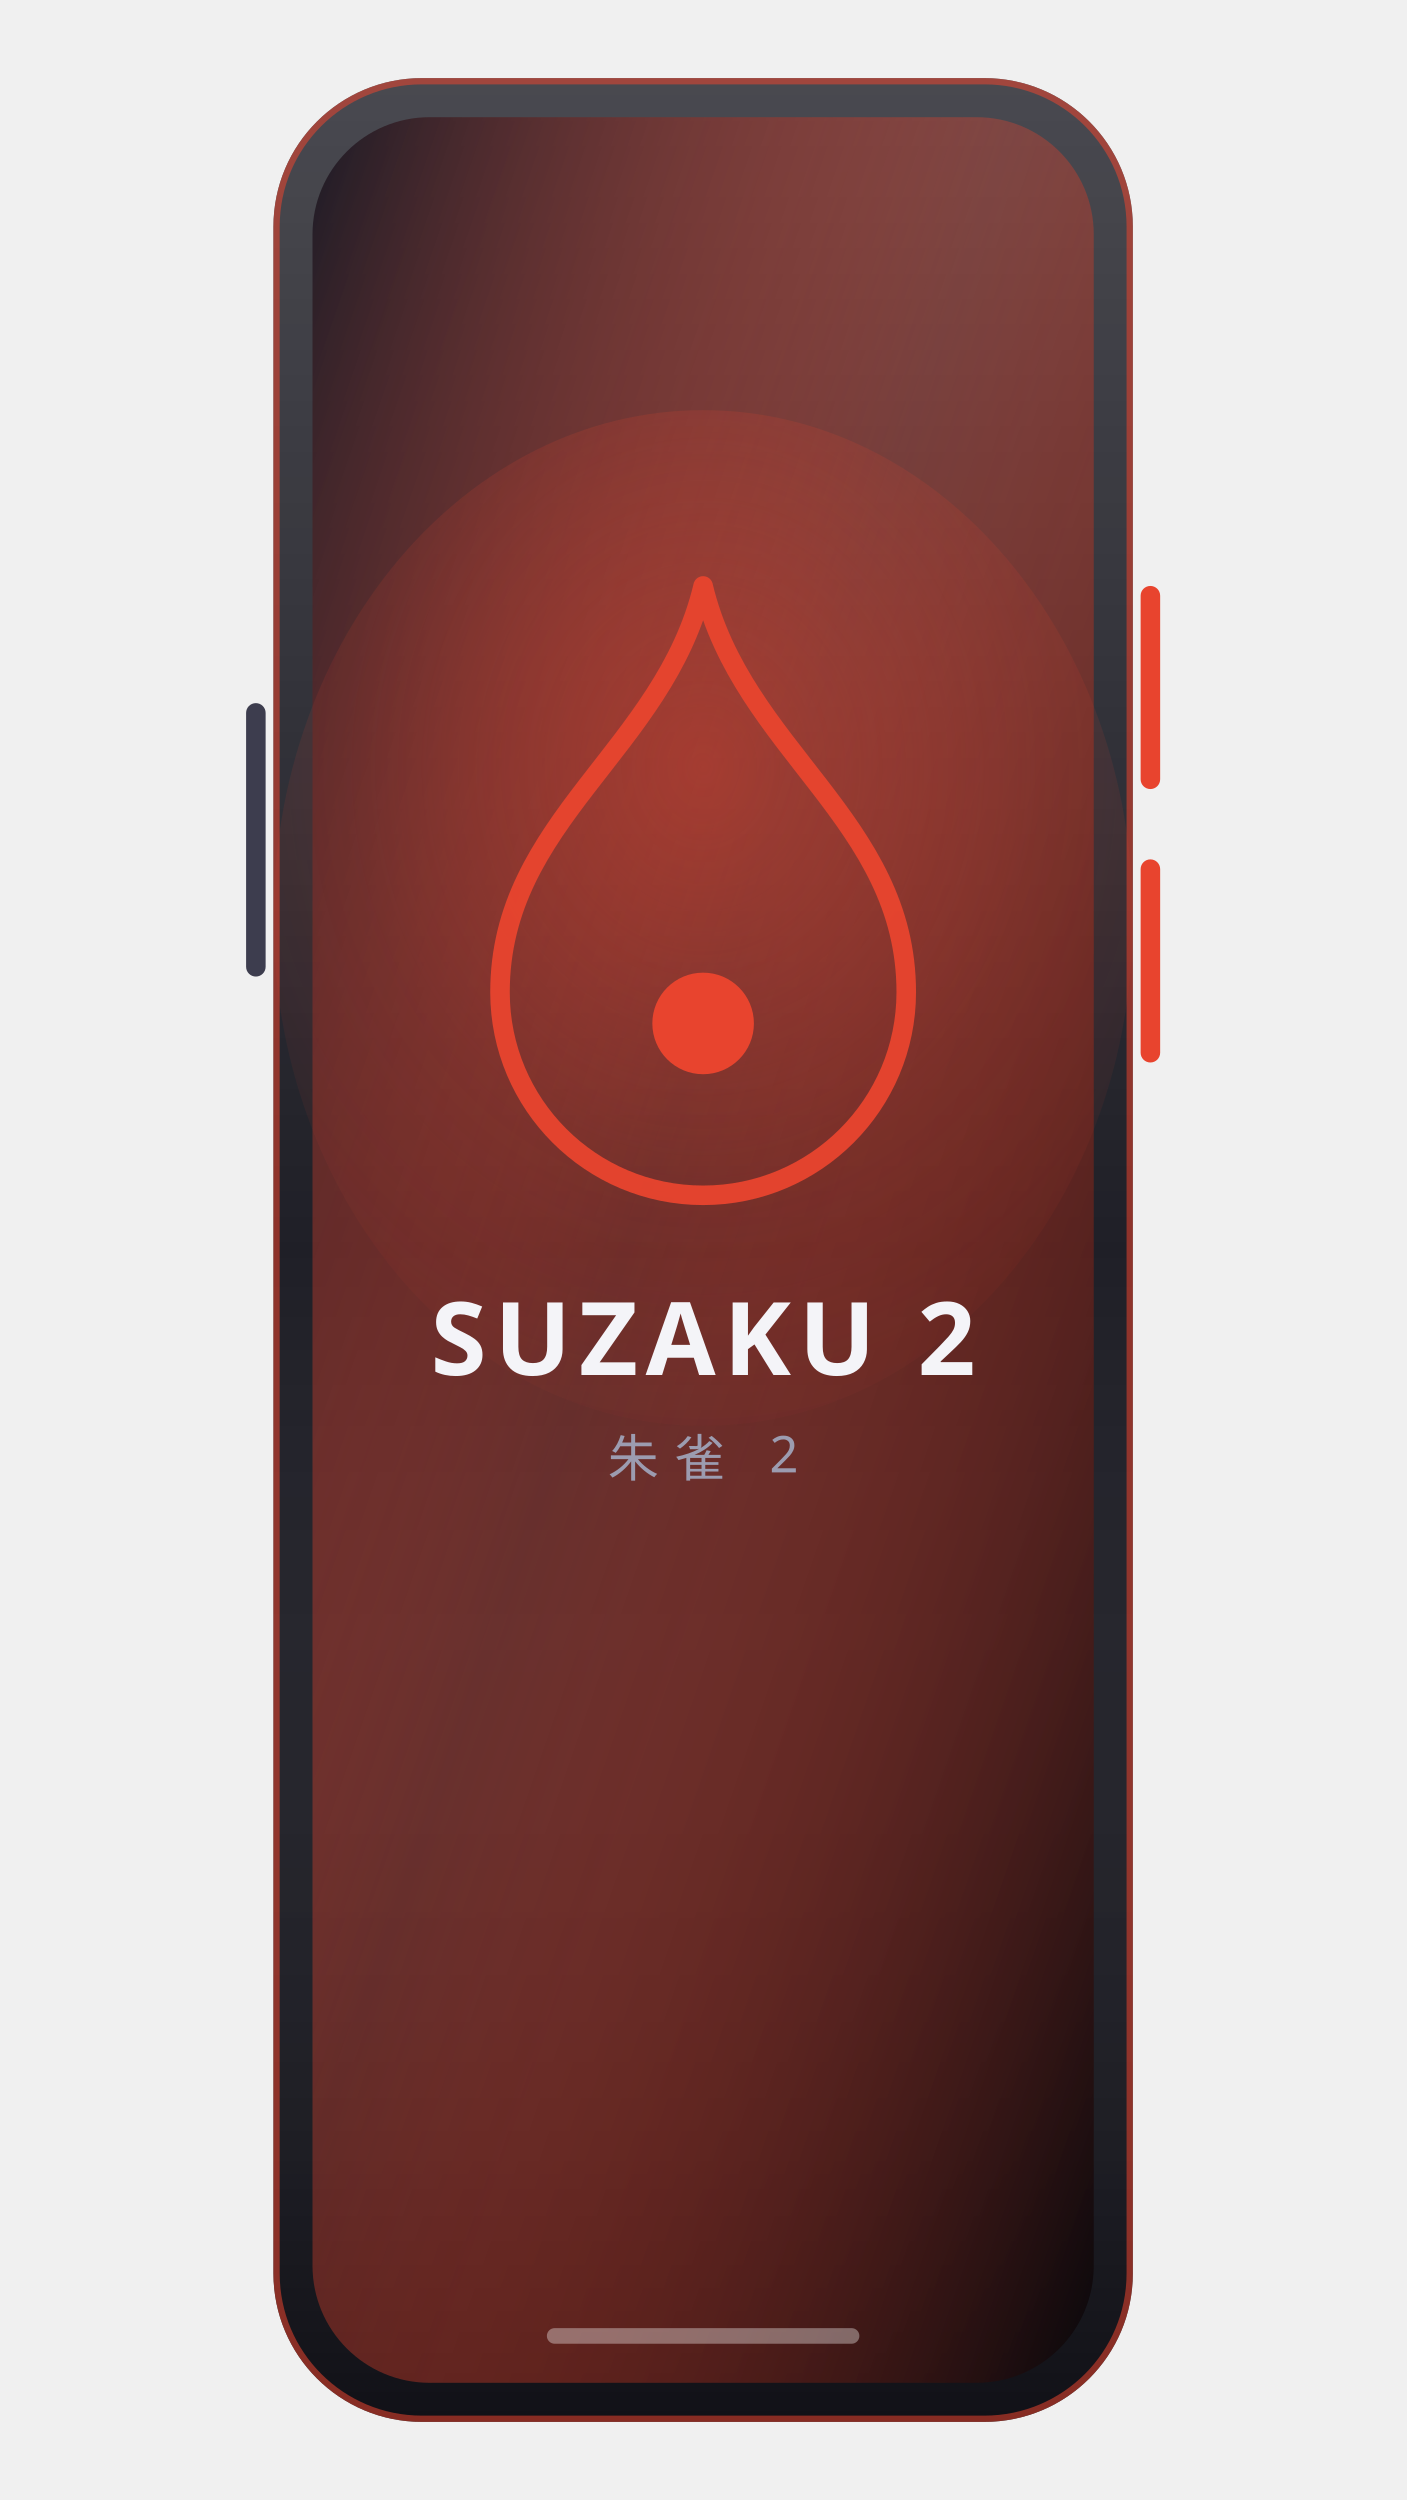
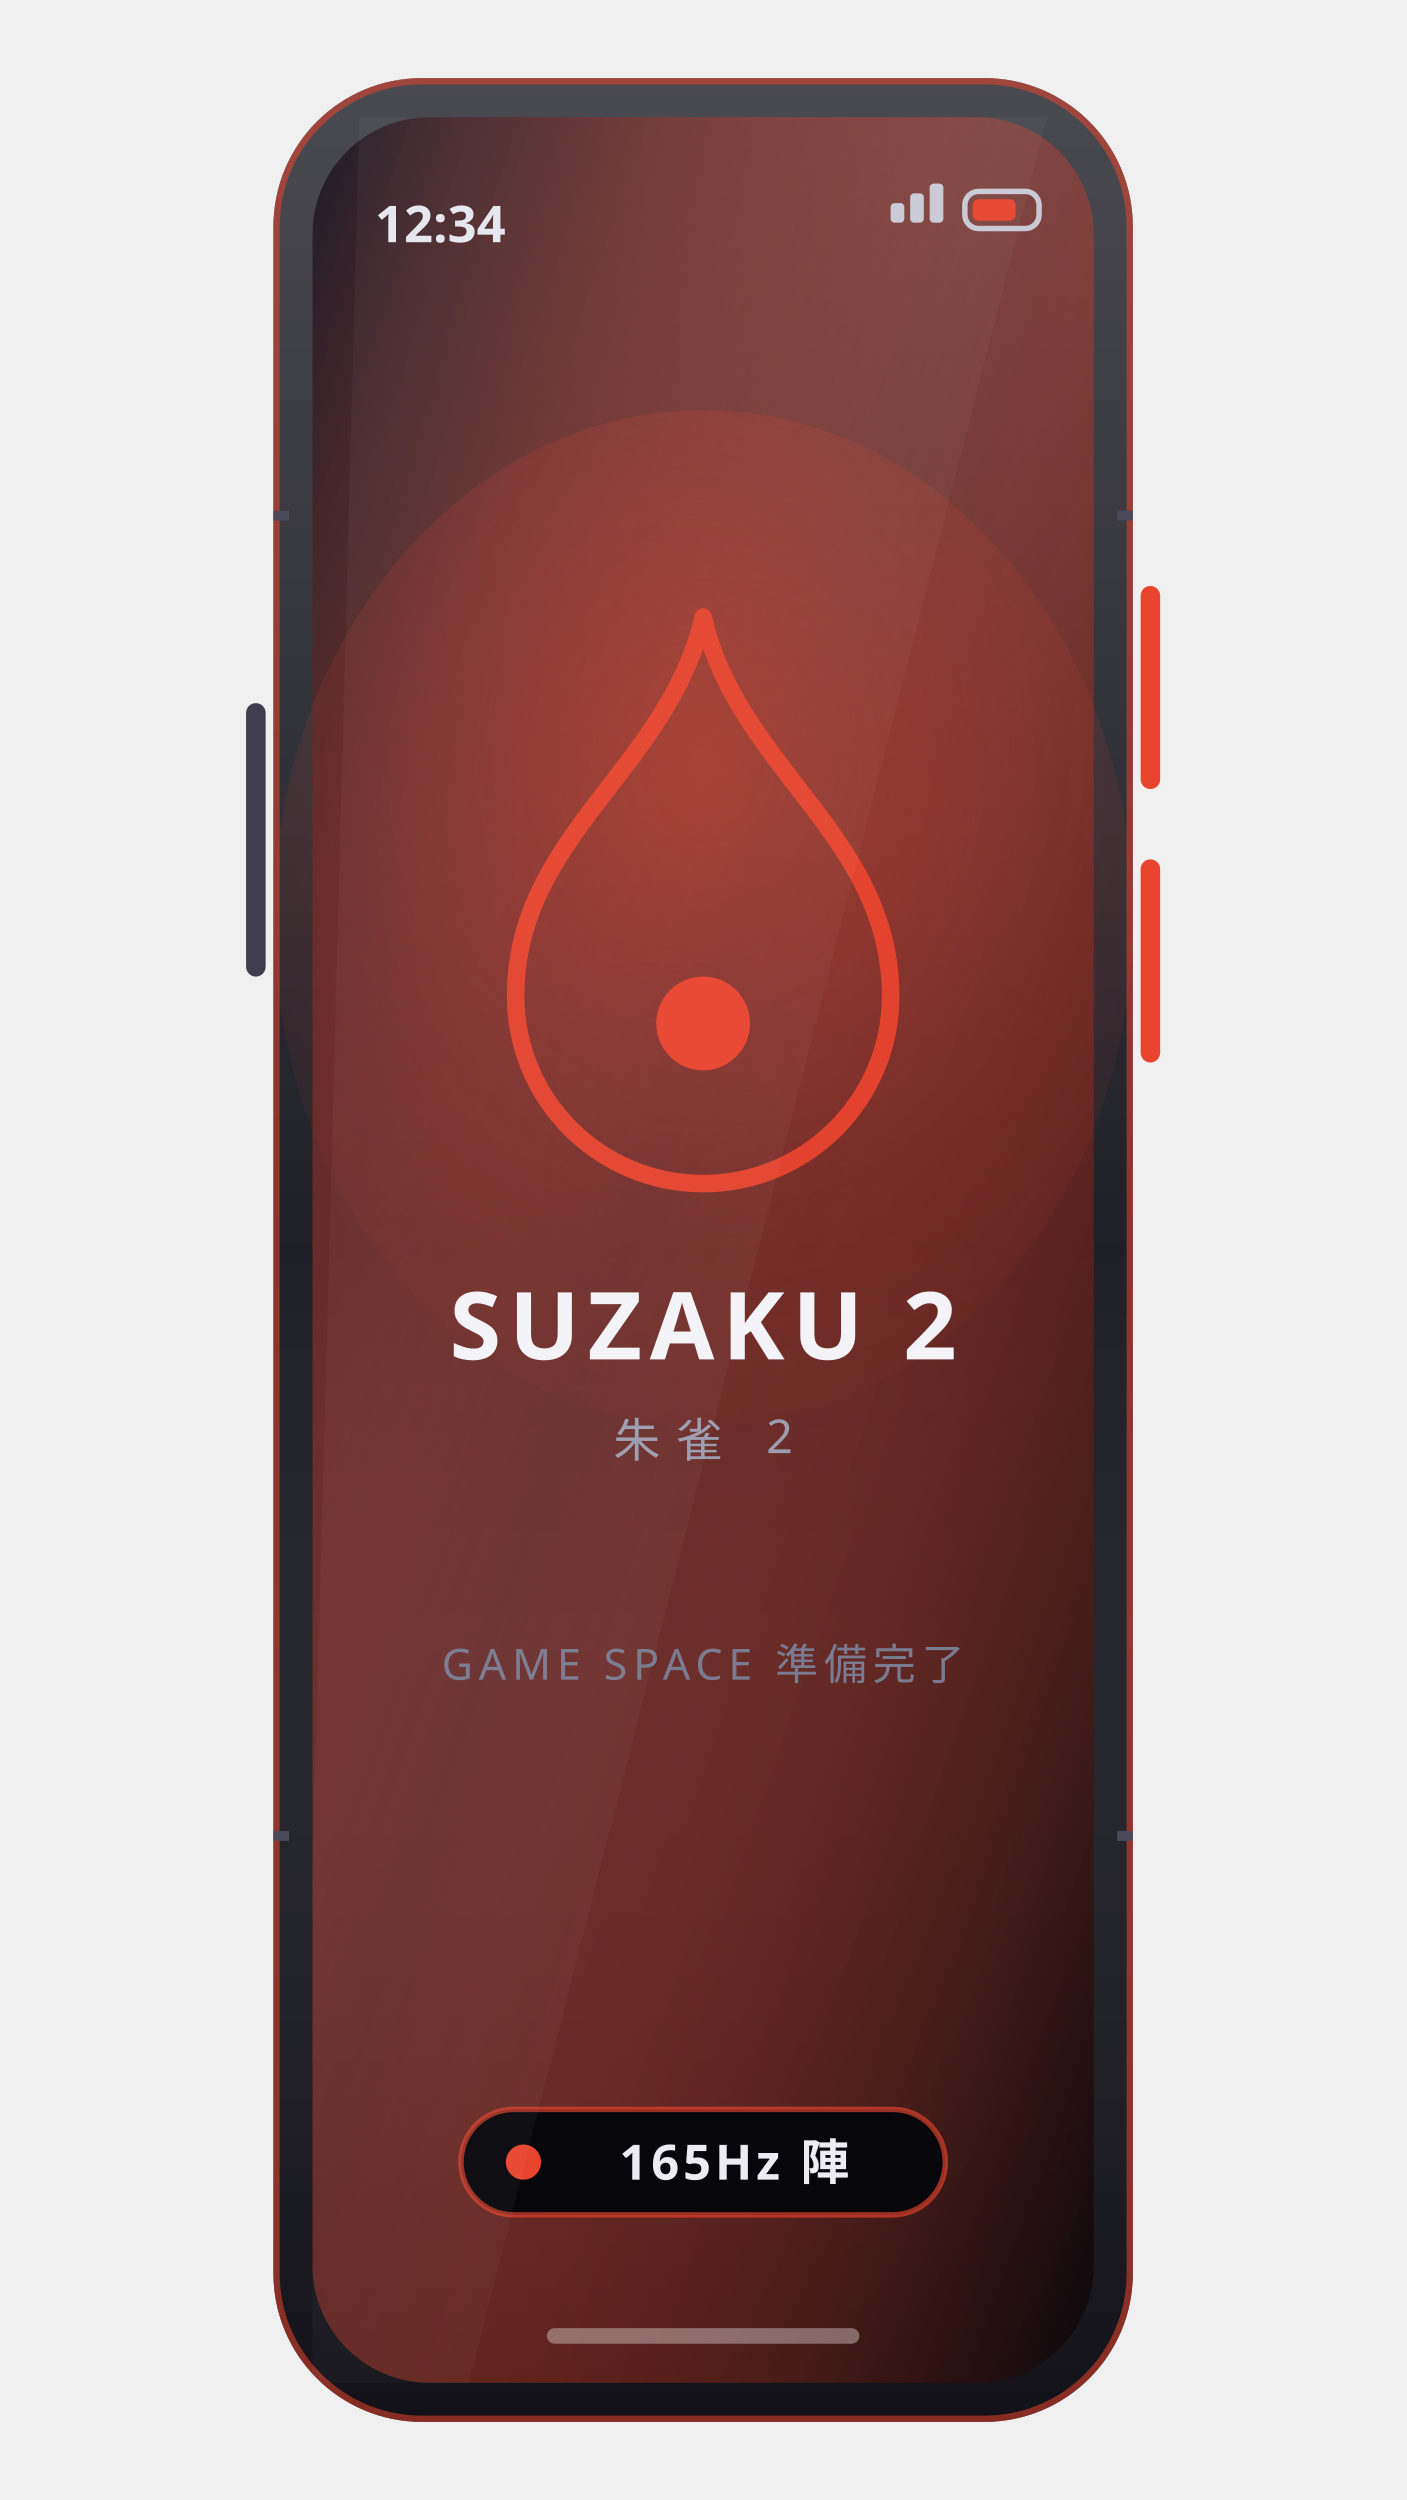
<svg xmlns="http://www.w3.org/2000/svg" viewBox="0 0 360 640" role="img" aria-label="SUZAKU 2">
  <defs>
    <linearGradient id="scrsuzaku20" x1="0" y1="0" x2="1" y2="1">
      <stop offset="0" stop-color="#1b1b26" />
      <stop offset="0.45" stop-color="#e8442e" stop-opacity="0.34" />
      <stop offset="1" stop-color="#07070b" />
    </linearGradient>
    <radialGradient id="flaresuzaku20" cx="0.5" cy="0.35" r="0.75">
      <stop offset="0" stop-color="#e8442e" stop-opacity="0.42" />
      <stop offset="0.55" stop-color="#e8442e" stop-opacity="0.12" />
      <stop offset="1" stop-color="#e8442e" stop-opacity="0" />
    </radialGradient>
    <linearGradient id="metalsuzaku20" x1="0" y1="0" x2="0" y2="1">
      <stop offset="0" stop-color="#ffffff" stop-opacity="0.22" />
      <stop offset="0.5" stop-color="#ffffff" stop-opacity="0.04" />
      <stop offset="1" stop-color="#000000" stop-opacity="0.25" />
    </linearGradient>
  </defs>
  <rect x="70" y="20" width="220" height="600" rx="38" fill="#16161e" />
  <rect x="70" y="20" width="220" height="600" rx="38" fill="url(#metalsuzaku20)" />
  <rect x="70.8" y="20.8" width="218.4" height="598.4" rx="37.2" fill="none" stroke="#e8442e" stroke-opacity="0.55" stroke-width="1.6" />
+   <path d="M70 132 h4 M70 470 h4 M286 132 h4 M286 470 h4" stroke="#4a4a5a" stroke-width="2.5" />
  <rect x="80" y="30" width="200" height="580" rx="30" fill="url(#scrsuzaku20)" />
  <ellipse cx="180" cy="235" rx="110" ry="130" fill="url(#flaresuzaku20)" />
-   <path d="M180 150 c-10 42 -52 60 -52 104 a52 52 0 0 0 104 0 c0 -44 -42 -62 -52 -104z" fill="none" stroke="#e8442e" stroke-width="5" stroke-linejoin="round" opacity="0.95" />
-   <circle cx="180" cy="262" r="13" fill="#e8442e" />
-   <text x="180" y="352" font-family="'Noto Sans JP',sans-serif" font-size="26" font-weight="800" fill="#f4f4f8" text-anchor="middle" letter-spacing="2">SUZAKU 2</text>
-   <text x="180" y="378" font-family="'Noto Sans JP',sans-serif" font-size="13" fill="#9c9cb0" text-anchor="middle" letter-spacing="4">朱雀 2</text>
+   <text x="96" y="62" font-family="'Noto Sans JP',sans-serif" font-size="13" font-weight="700" fill="#e6e6ee">12:34</text>
+   <rect x="228" y="52" width="3.5" height="5" rx="1" fill="#c9c9d6" />
+   <rect x="233" y="49.5" width="3.5" height="7.5" rx="1" fill="#c9c9d6" />
+   <rect x="238" y="47" width="3.5" height="10" rx="1" fill="#c9c9d6" />
+   <rect x="247" y="49" width="19" height="9.5" rx="3.5" fill="none" stroke="#c9c9d6" stroke-width="1.4" />
+   <rect x="249" y="51" width="11" height="5.5" rx="1.5" fill="#e8442e" />
+   <path d="M180 158 c-9 39 -48 56 -48 97 a48 48 0 0 0 96 0 c0 -41 -39 -58 -48 -97z" fill="none" stroke="#e8442e" stroke-width="4.5" stroke-linejoin="round" opacity="0.95" />
+   <circle cx="180" cy="262" r="12" fill="#e8442e" />
+   <text x="180" y="348" font-family="'Noto Sans JP',sans-serif" font-size="24" font-weight="800" fill="#f4f4f8" text-anchor="middle" letter-spacing="2">SUZAKU 2</text>
+   <text x="180" y="373" font-family="'Noto Sans JP',sans-serif" font-size="12" fill="#9c9cb0" text-anchor="middle" letter-spacing="4">朱雀 2</text>
+   <text x="180" y="430" font-family="'Noto Sans JP',sans-serif" font-size="11" fill="#7a7a90" text-anchor="middle" letter-spacing="1.5">GAME SPACE 準備完了</text>
+   <rect x="118" y="540" width="124" height="27" rx="13.5" fill="#07070b" stroke="#e8442e" stroke-opacity="0.65" stroke-width="1.4" />
+   <circle cx="134" cy="553.5" r="4.5" fill="#e8442e" />
+   <text x="188" y="558" font-family="'Noto Sans JP',sans-serif" font-size="12.5" font-weight="700" fill="#ececf2" text-anchor="middle" letter-spacing="1">165Hz 陣</text>
  <rect x="140" y="596" width="80" height="4" rx="2" fill="#ffffff" opacity="0.35" />
+   <path d="M92 30 L268 30 L120 610 L80 610 L80 480 Z" fill="#ffffff" opacity="0.035" />
  <rect x="292" y="150" width="5" height="52" rx="2.5" fill="#e8442e" />
  <rect x="292" y="220" width="5" height="52" rx="2.5" fill="#e8442e" />
  <rect x="63" y="180" width="5" height="70" rx="2.5" fill="#3d3d4e" />
</svg>
